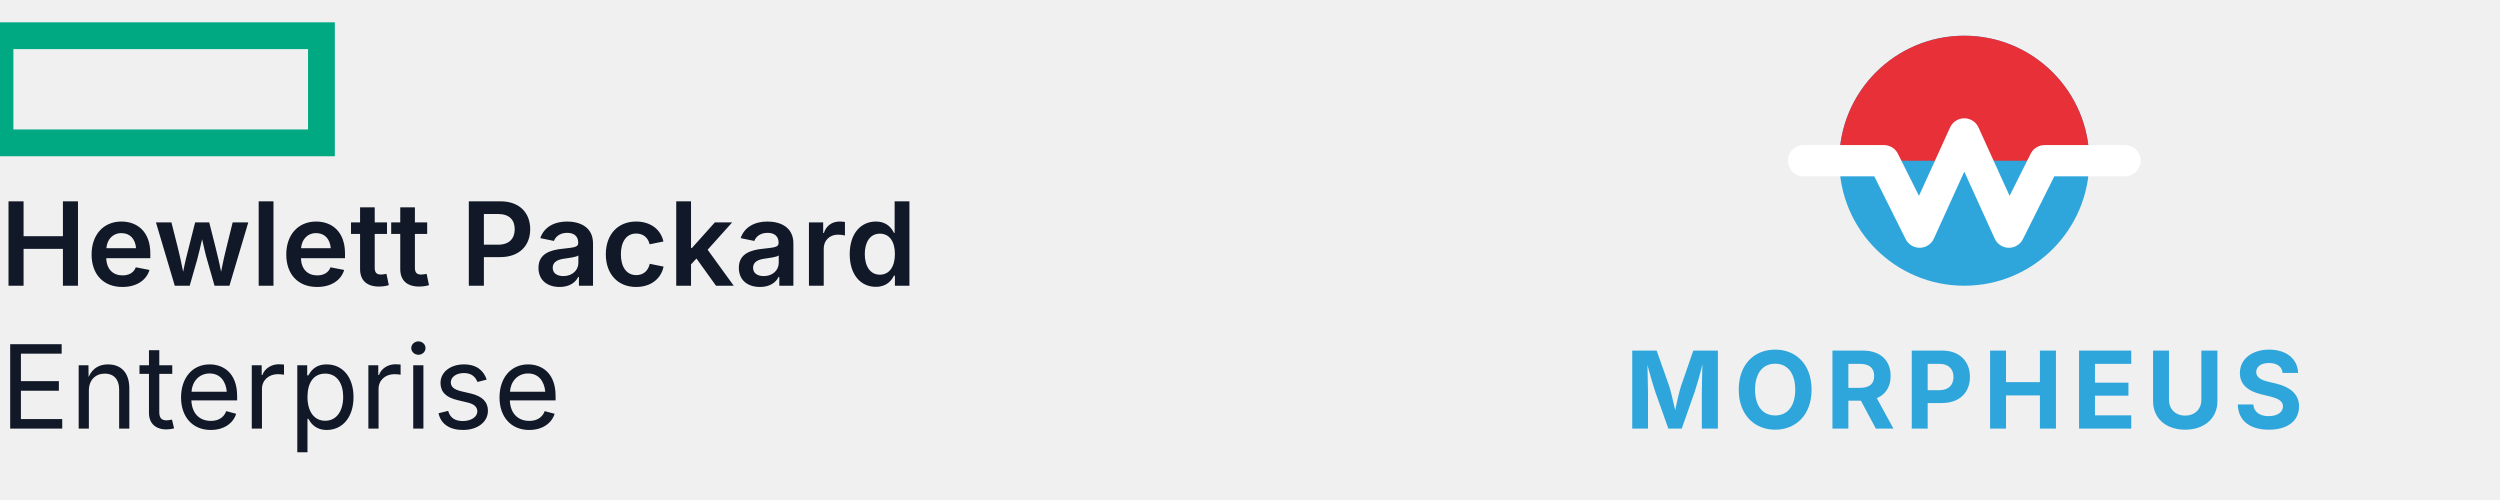
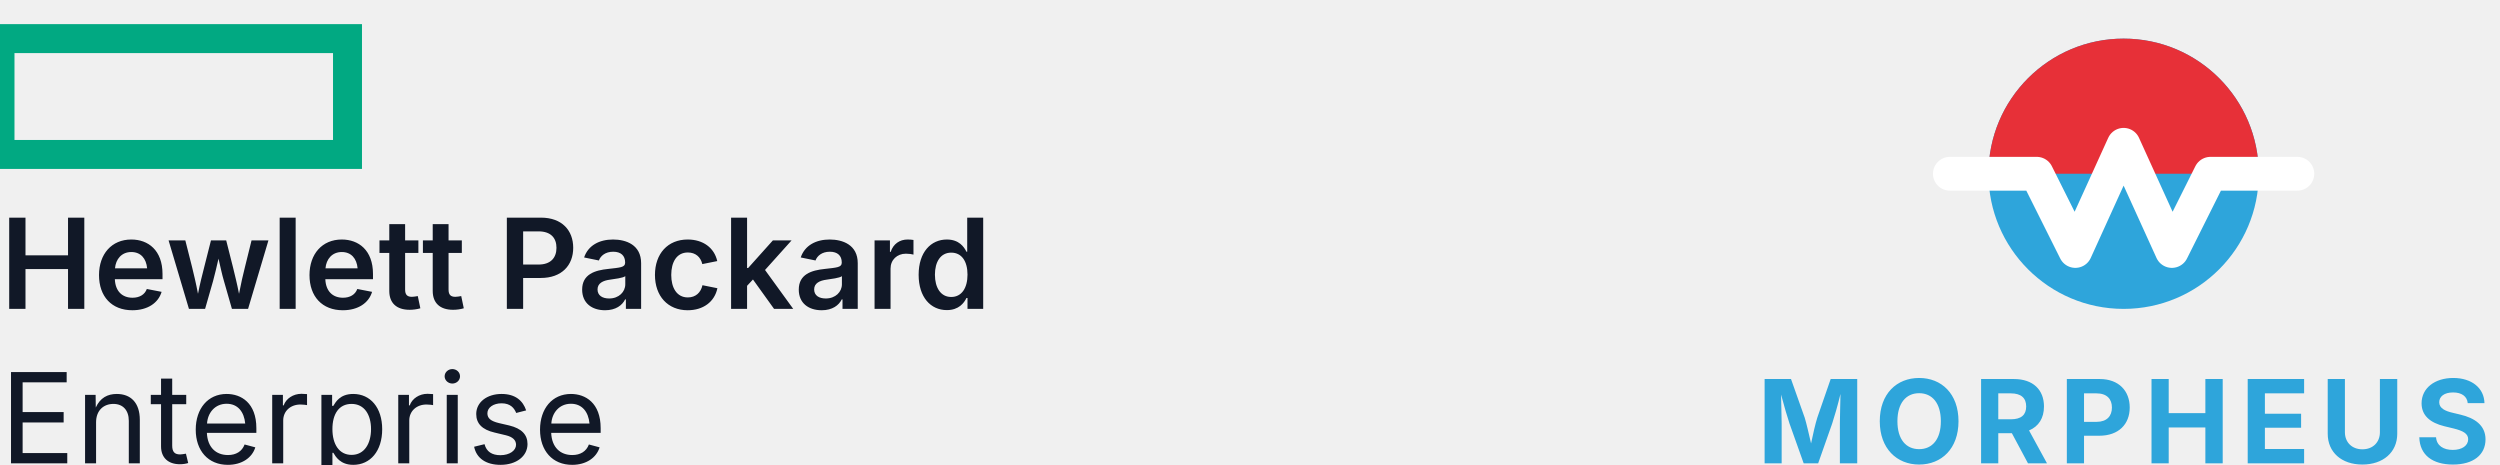
- <svg xmlns="http://www.w3.org/2000/svg" viewBox="0 0 280 56" role="img" aria-label="HPE &amp; Morpheus">
+ <svg xmlns="http://www.w3.org/2000/svg" viewbox="0 0 280 56" role="img" aria-label="HPE &amp; Morpheus">
  <g transform="translate(0, 4)">
    <rect x="0" y="0" width="36" height="12" fill="none" stroke="#01a982" stroke-width="3" />
-     <text x="0" y="28" fill="#111827" font-family="'Metropolis', 'Inter', Arial, sans-serif" font-weight="600" font-size="13">Hewlett Packard</text>
-     <text x="0" y="44" fill="#111827" font-family="'Metropolis', 'Inter', Arial, sans-serif" font-weight="400" font-size="13">Enterprise</text>
+     <text x="0" y="28" fill="#111827" font-family="Metropolis, Inter, Arial, sans-serif" font-weight="600" font-size="13">Hewlett Packard</text>
+     <text x="0" y="44" fill="#111827" font-family="Metropolis, Inter, Arial, sans-serif" font-weight="400" font-size="13">Enterprise</text>
  </g>
  <g transform="translate(170, 4)">
    <circle cx="50" cy="14" r="14" fill="#2ea5db" />
    <path d="M 36,14 A 14,14 0 0,1 64,14 Z" fill="#e73038" />
    <path d="M 32,14 L 41,14 L 45,22 L 50,11 L 55,22 L 59,14 L 68,14" fill="none" stroke="#FFFFFF" stroke-width="3.5" stroke-linejoin="round" stroke-linecap="round" />
-     <text x="50" y="44" fill="#2ea5db" font-family="'Metropolis', 'Inter', Arial, sans-serif" font-weight="700" font-size="12" text-anchor="middle" letter-spacing="1">MORPHEUS</text>
+     <text x="50" y="44" fill="#2ea5db" font-family="Metropolis, Inter, Arial, sans-serif" font-weight="700" font-size="12" text-anchor="middle" letter-spacing="1">MORPHEUS</text>
  </g>
</svg>
